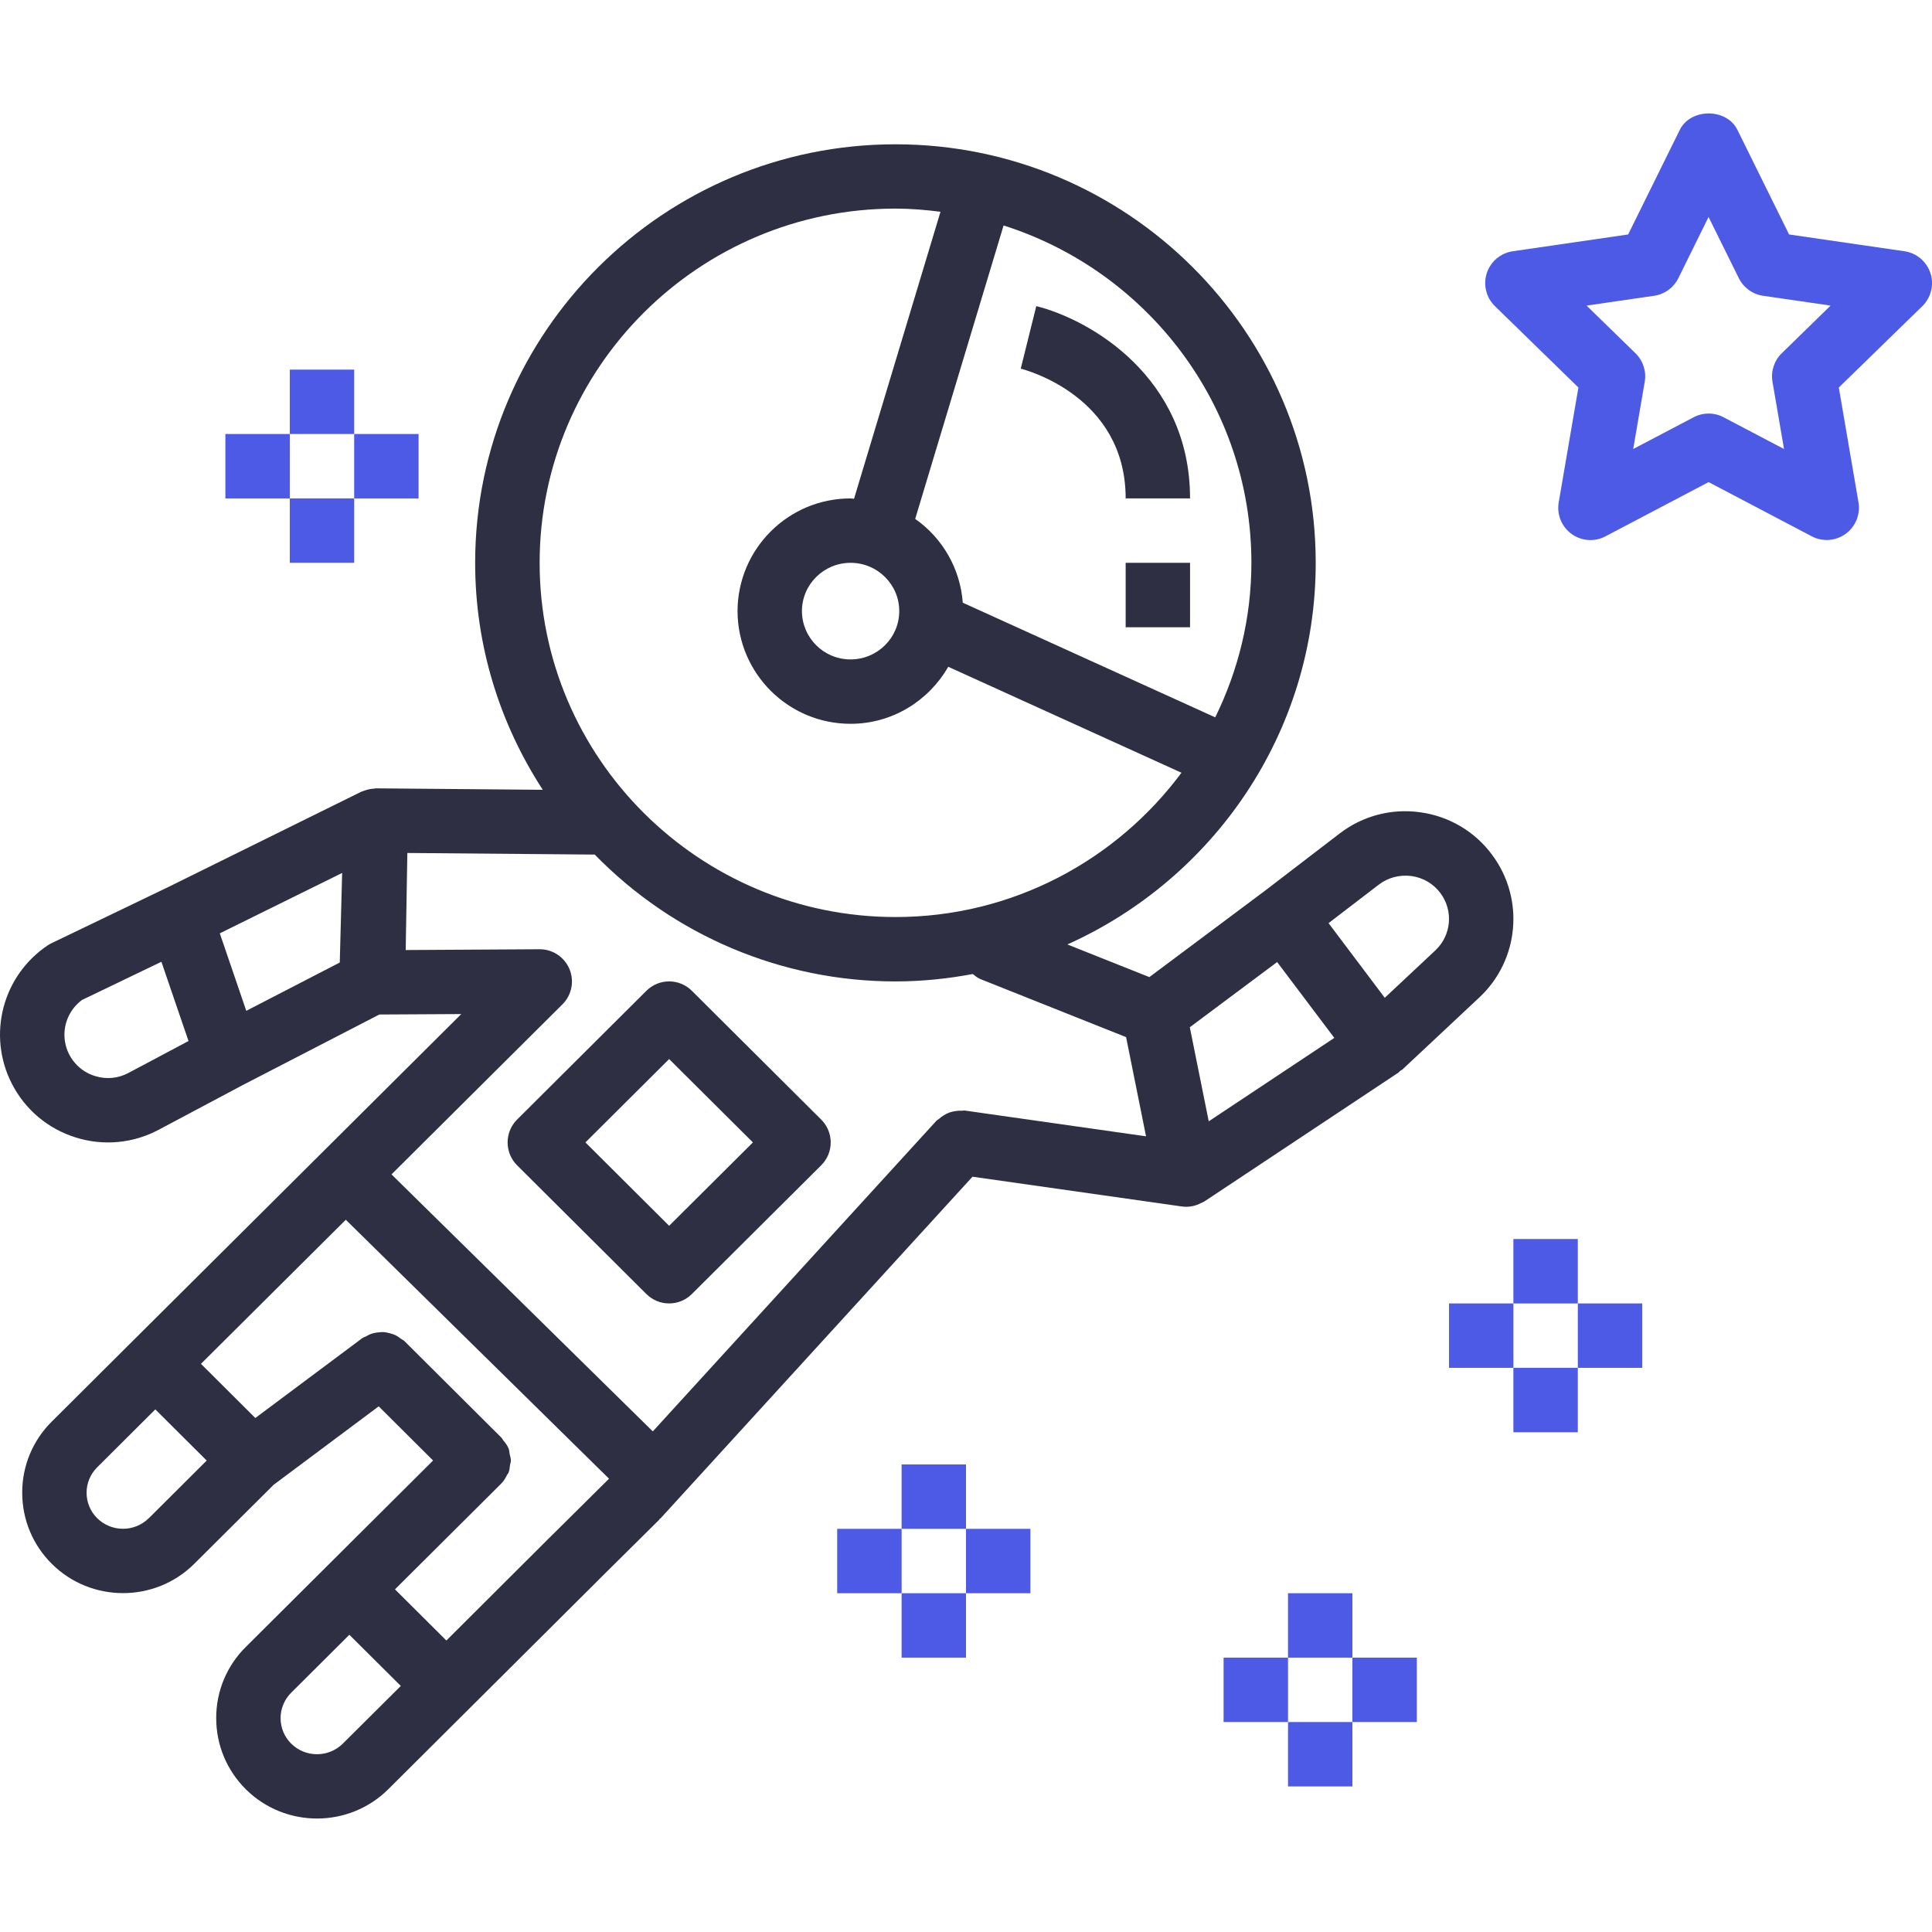
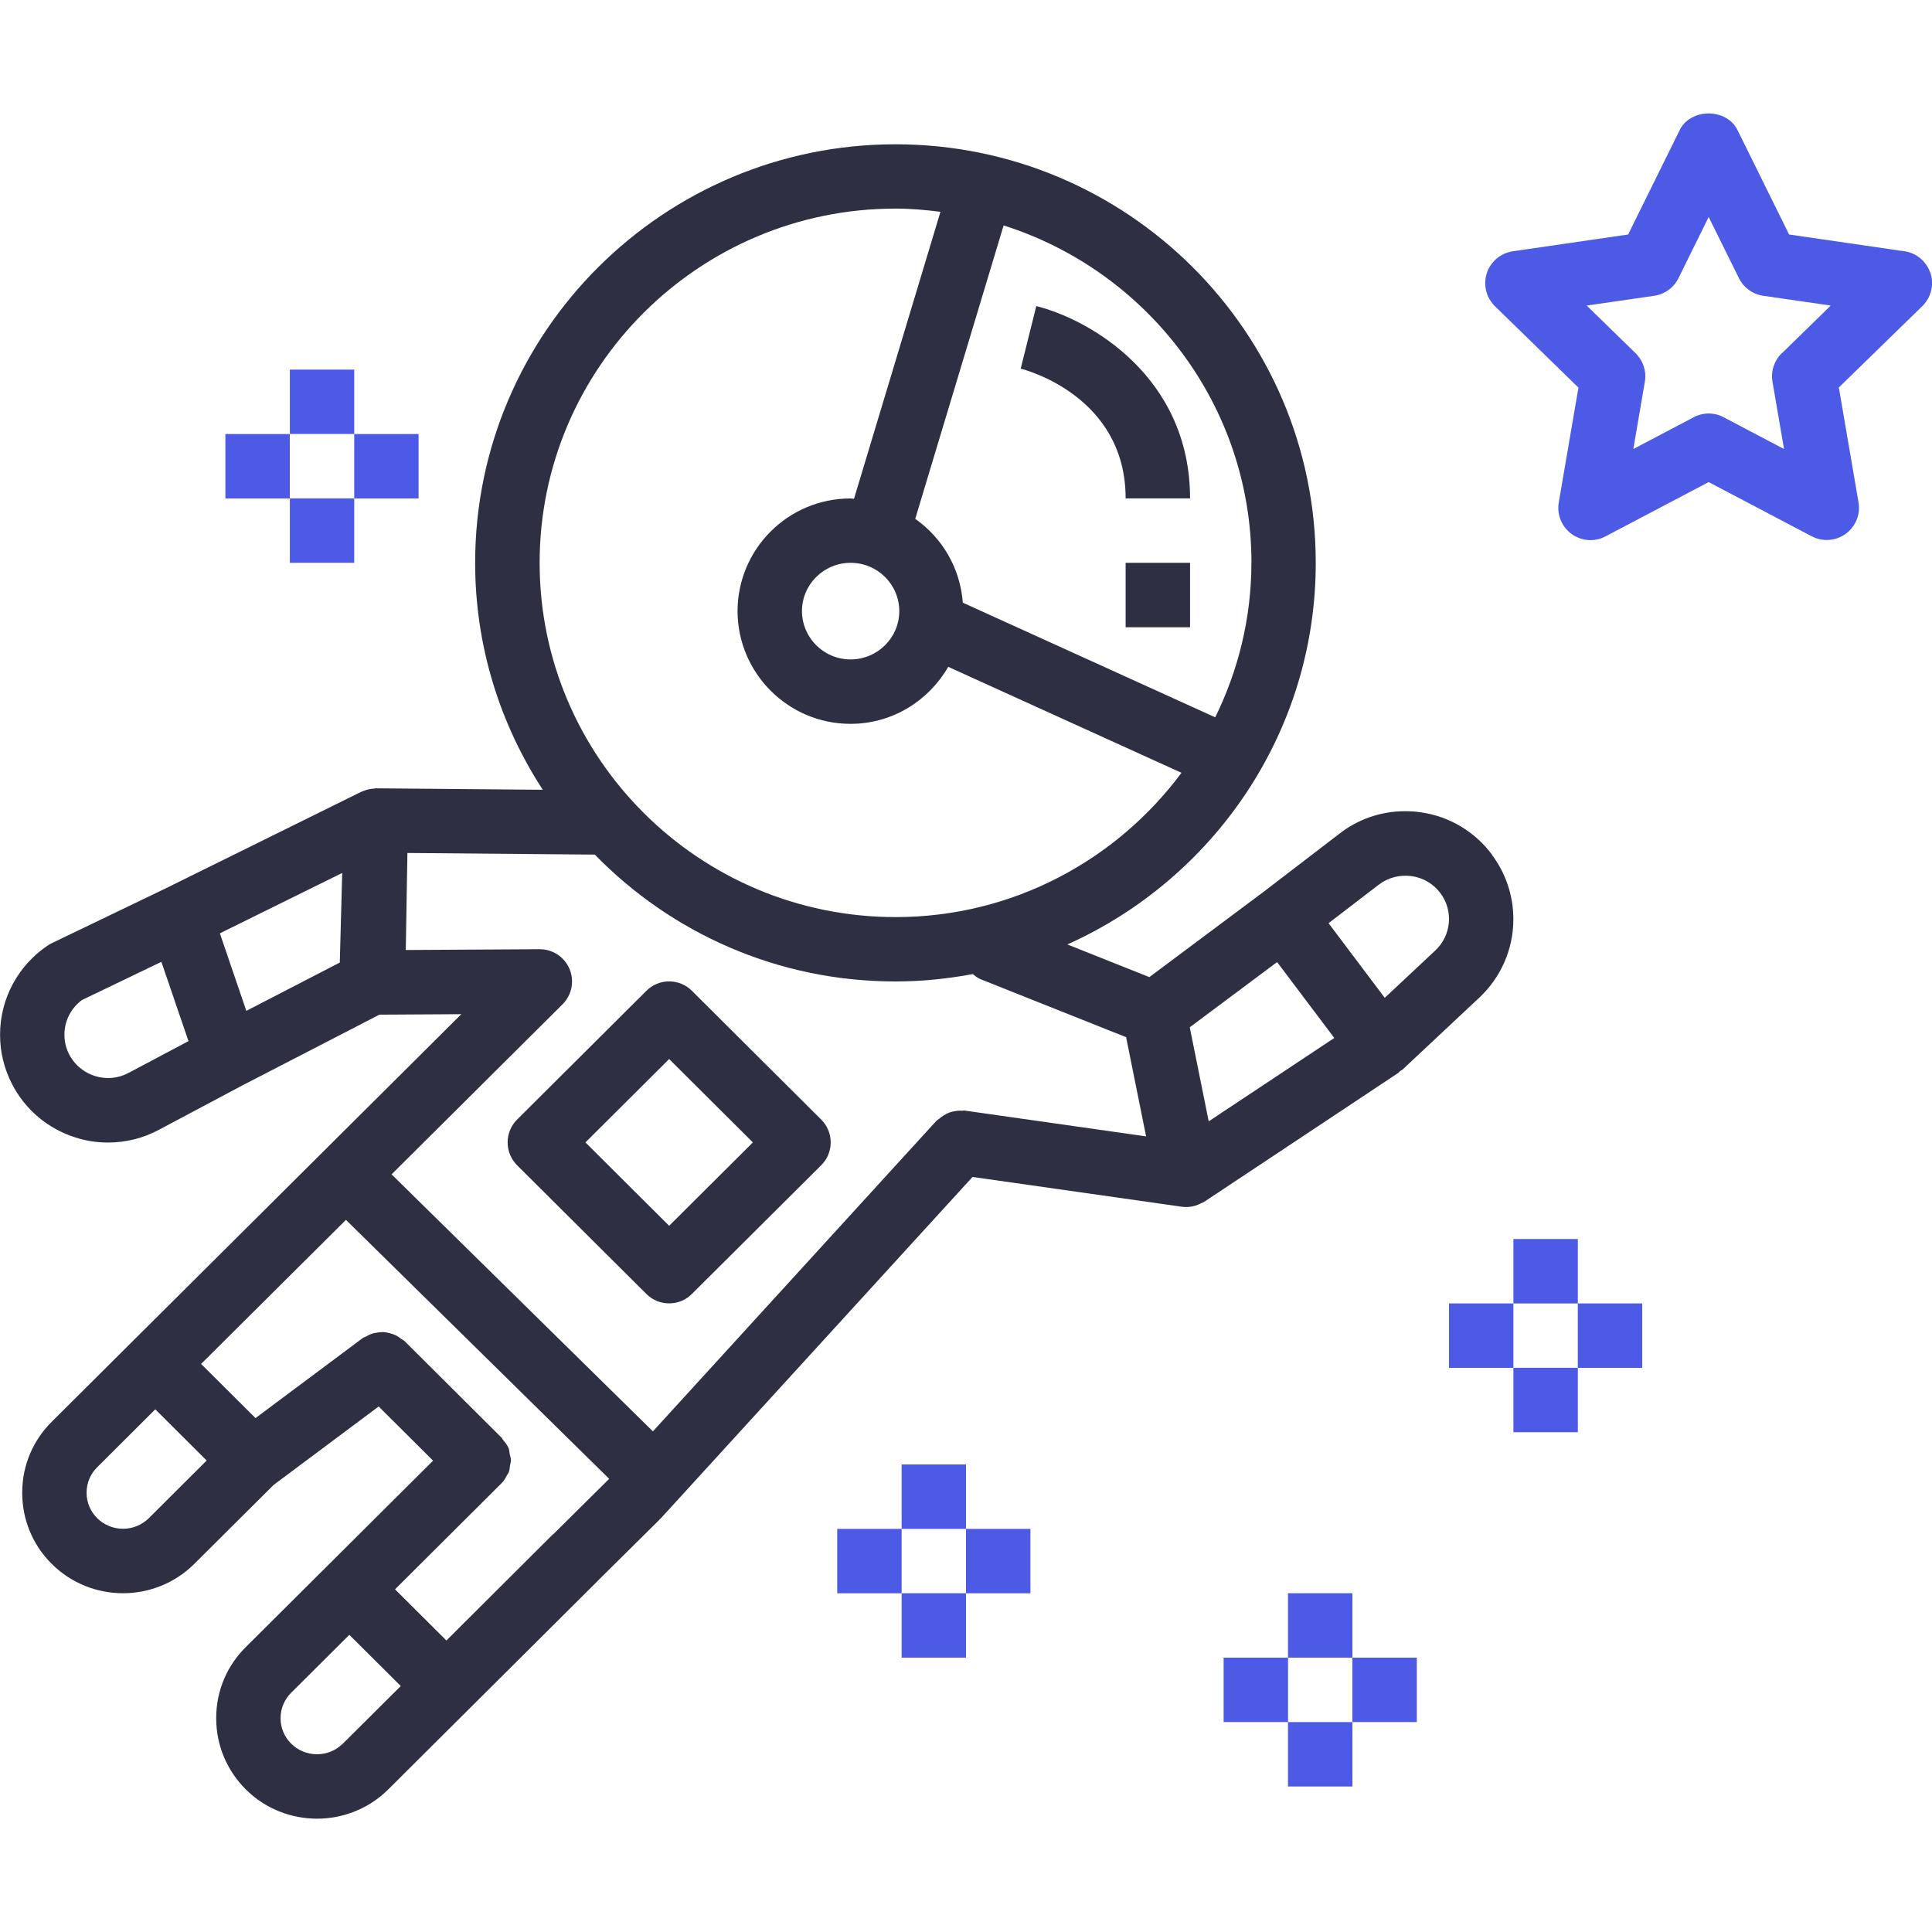
- <svg xmlns="http://www.w3.org/2000/svg" width="64" height="64" fill="none">
-   <path d="M63.948 9.048a1.068 1.068 0 0 0-.86-.725l-3.822-.556-1.71-3.462c-.358-.73-1.553-.73-1.912 0l-1.71 3.462-3.82.556a1.066 1.066 0 0 0-.592 1.819l2.765 2.695-.653 3.806c-.068.4.096.804.424 1.043.332.241.765.271 1.124.081L56.6 15.97l3.418 1.797a1.068 1.068 0 0 0 1.547-1.124l-.652-3.806 2.766-2.695a1.07 1.07 0 0 0 .27-1.094Zm-4.926 2.654c-.25.244-.366.598-.306.944l.382 2.228-2.001-1.051a1.063 1.063 0 0 0-.994 0l-2.001 1.051.382-2.228a1.068 1.068 0 0 0-.307-.944l-1.62-1.579 2.238-.325c.348-.05.648-.269.803-.584l1-2.026L57.6 9.214c.156.315.456.534.804.584l2.237.325-1.618 1.579ZM52.267 41.044h-2.134v2.134h2.134v-2.134ZM52.267 45.311h-2.134v2.134h2.134V45.31Z" fill="#4D5AE5" />
-   <path d="M54.4 43.178h-2.133v2.133H54.4v-2.133ZM50.134 43.178H48v2.133h2.134v-2.133ZM44.8 52.778h-2.133v2.133H44.8v-2.133ZM44.8 57.045h-2.133v2.133H44.8v-2.133ZM46.934 54.911H44.8v2.134h2.134V54.91Z" fill="#4D5AE5" />
-   <path d="M42.667 54.911h-2.134v2.134h2.134V54.91ZM32 48.511h-2.133v2.134H32V48.51ZM32 52.778h-2.133v2.133H32v-2.133ZM34.133 50.645H32v2.133h2.133v-2.133ZM29.867 50.645h-2.134v2.133h2.134v-2.133ZM11.733 12.244H9.6v2.133h2.133v-2.133ZM11.733 16.51H9.6v2.134h2.133v-2.133ZM13.866 14.377h-2.133v2.134h2.133v-2.134ZM9.6 14.377H7.466v2.134H9.6v-2.134Z" fill="#4D5AE5" />
-   <path d="M49.43 28.319a3.548 3.548 0 0 0-2.377-1.41 3.553 3.553 0 0 0-2.68.705l-2.503 1.919h-.001l-3.795 2.835-2.716-1.082c4.842-2.172 8.227-7.016 8.227-12.64C43.585 11 37.34 4.78 29.663 4.78 21.986 4.78 15.74 11 15.74 18.646c0 2.771.828 5.348 2.24 7.517l-5.528-.048h-.01c-.017 0-.03.009-.047.01a1.04 1.04 0 0 0-.31.061c-.026.01-.052.015-.077.027-.012.005-.025.006-.038.013l-6.466 3.193h-.002l-3.787 1.822a.82.82 0 0 0-.126.07A3.56 3.56 0 0 0 .393 35.9c.44.858 1.19 1.49 2.112 1.779a3.558 3.558 0 0 0 2.757-.257l2.776-1.476 4.528-2.339 2.714-.015-10.884 10.83c0 .002-.002.002-.003.003l-2.677 2.666a3.298 3.298 0 0 0-.98 2.356c0 .89.347 1.727.98 2.357.65.647 1.504.97 2.358.97.856 0 1.709-.323 2.36-.97l2.629-2.617 3.482-2.6 1.801 1.794-3.523 3.508-.003.003-2.678 2.666a3.298 3.298 0 0 0-.98 2.355c0 .89.348 1.727.98 2.358.65.646 1.505.97 2.36.97.854 0 1.71-.324 2.36-.97l2.679-2.667 4.285-4.266c0-.002 0-.003.002-.004l2.019-2-.008-.007c.013-.013.031-.017.044-.031L32.215 38.98l6.942.987a1.052 1.052 0 0 0 .525-.066c.035-.013.066-.03.1-.047.038-.019.078-.03.114-.054l6.427-4.267c.024-.016.036-.041.059-.059.025-.02.057-.028.08-.05l2.544-2.383a3.558 3.558 0 0 0 .423-4.723ZM4.26 35.54c-.346.186-.74.223-1.116.104a1.43 1.43 0 0 1-.425-2.52l2.628-1.264.632 1.849.266.776L4.26 35.54Zm6.995-3.655-3.097 1.6-.51-1.494-.367-1.073 4.053-2-.079 2.967Zm30.199-13.241c0 1.837-.438 3.57-1.198 5.119l-8.363-3.798a3.722 3.722 0 0 0-1.576-2.776l2.928-9.72C38 8.98 41.454 13.416 41.454 18.643Zm-23.578 0c0-6.47 5.289-11.734 11.789-11.734.506 0 1 .043 1.49.105l-2.864 9.507c-.038 0-.075-.011-.114-.011a3.743 3.743 0 0 0-3.745 3.733 3.743 3.743 0 0 0 3.745 3.733c1.389 0 2.589-.766 3.236-1.889l7.725 3.51c-2.15 2.893-5.59 4.78-9.473 4.78-6.5 0-11.789-5.265-11.789-11.734Zm11.913 1.6c0 .882-.724 1.6-1.612 1.6a1.608 1.608 0 0 1-1.612-1.6c0-.882.723-1.6 1.612-1.6.889 0 1.612.718 1.612 1.6ZM4.929 50.292a1.217 1.217 0 0 1-1.708.002 1.187 1.187 0 0 1 0-1.689l1.924-1.917 1.702 1.695-1.917 1.91Zm6.428 7.467a1.216 1.216 0 0 1-1.71.002 1.188 1.188 0 0 1 0-1.689l1.926-1.918.805.801.899.894-1.92 1.91Zm6.964-6.937-.004.002-3.53 3.52-.805-.801-.898-.894 3.527-3.51v-.002s.002 0 .003-.002c.08-.08.13-.176.18-.27.013-.028.04-.052.052-.08.033-.083.038-.171.05-.258.007-.049.028-.095.028-.145 0-.071-.025-.14-.04-.211-.013-.064-.013-.13-.037-.191-.04-.1-.11-.189-.183-.275-.02-.024-.027-.054-.05-.076h-.001l-.002-.004-3.214-3.2c-.034-.034-.078-.048-.116-.077a1.026 1.026 0 0 0-.174-.115.99.99 0 0 0-.187-.065 1.022 1.022 0 0 0-.206-.04 1.035 1.035 0 0 0-.19.01 1.068 1.068 0 0 0-.209.04.99.99 0 0 0-.188.09c-.04.022-.085.03-.122.057l-3.547 2.648-1.801-1.794 4.798-4.773 8.72 8.578-1.854 1.838Zm13.637-14.034c-.03-.004-.06.008-.09.006a1.044 1.044 0 0 0-.23.014c-.061.01-.119.022-.177.042a.981.981 0 0 0-.193.094c-.06.036-.114.075-.166.123-.026.022-.057.033-.08.058l-9.397 10.292-8.656-8.514 5.666-5.636a1.068 1.068 0 0 0-.759-1.822l-4.437.026.055-3.215 6.208.053a13.897 13.897 0 0 0 9.963 4.202c.875 0 1.728-.09 2.559-.245.08.064.159.129.26.17l4.819 1.92.305 1.516.356 1.77-6.006-.854Zm8.083.357-.627-3.116 2.893-2.16.758 1.005 1.136 1.508-4.16 2.763Zm7.507-5.662-1.676 1.57-1.862-2.473 1.663-1.274c.31-.24.701-.336 1.085-.286.387.054.728.256.96.568.434.584.36 1.398-.17 1.895Z" fill="#2E2F42" />
-   <path d="m27.204 37.088-4.286-4.267a1.066 1.066 0 0 0-1.505 0l-4.285 4.267a1.072 1.072 0 0 0 0 1.513l4.285 4.266a1.066 1.066 0 0 0 1.505 0l4.286-4.266a1.067 1.067 0 0 0 0-1.513Zm-5.038 3.518-2.773-2.762 2.773-2.761 2.775 2.761-2.775 2.762ZM34.328 10.142l-.515 2.071c.142.035 3.476.904 3.476 4.298h2.133c0-4.034-3.331-5.931-5.093-6.37ZM39.422 18.644h-2.133v2.134h2.133v-2.134Z" fill="#2E2F42" />
+ <svg xmlns="http://www.w3.org/2000/svg" version="1.1" width="32" height="32" viewBox="0 0 32 32">
+   <path fill="#4d5ae5" d="M31.974 4.524c-0.064-0.191-0.227-0.332-0.427-0.362l-0.003-0-1.911-0.278-0.855-1.731c-0.179-0.365-0.776-0.365-0.956 0l-0.855 1.731-1.91 0.278c-0.26 0.038-0.457 0.26-0.457 0.528 0 0.15 0.062 0.285 0.161 0.382l0 0 1.383 1.348-0.326 1.903c-0.034 0.2 0.048 0.402 0.212 0.521 0.166 0.12 0.383 0.136 0.562 0.040l1.709-0.899 1.709 0.899c0.072 0.038 0.157 0.060 0.247 0.060 0.295 0 0.534-0.239 0.534-0.534 0-0.031-0.003-0.062-0.008-0.092l0 0.003-0.326-1.903 1.383-1.348c0.099-0.097 0.161-0.233 0.161-0.382 0-0.059-0.009-0.115-0.027-0.168l0.001 0.004zM29.511 5.851c-0.125 0.122-0.183 0.299-0.153 0.472l0.191 1.114-1-0.526c-0.072-0.039-0.158-0.062-0.248-0.062s-0.177 0.023-0.251 0.063l0.003-0.001-1 0.526 0.191-1.114c0.005-0.027 0.008-0.058 0.008-0.090 0-0.15-0.062-0.285-0.161-0.382l-0-0-0.81-0.79 1.119-0.162c0.174-0.025 0.324-0.135 0.401-0.292l0.5-1.013 0.501 1.013c0.078 0.157 0.228 0.267 0.402 0.292l1.119 0.162-0.809 0.79zM26.134 20.522h-1.067v1.067h1.067v-1.067zM26.134 22.655h-1.067v1.067h1.067v-1.067z" />
+   <path fill="#4d5ae5" d="M27.2 21.589h-1.067v1.067h1.067v-1.067zM25.067 21.589h-1.067v1.067h1.067v-1.067zM22.4 26.389h-1.067v1.067h1.067v-1.067zM22.4 28.523h-1.067v1.067h1.067v-1.067zM23.467 27.456h-1.067v1.067h1.067v-1.067z" />
+   <path fill="#4d5ae5" d="M21.334 27.456h-1.067v1.067h1.067v-1.067zM16 24.256h-1.066v1.067h1.066v-1.067zM16 26.389h-1.066v1.067h1.066v-1.067zM17.067 25.323h-1.067v1.067h1.067v-1.067zM14.934 25.323h-1.067v1.067h1.067v-1.067zM5.867 6.122h-1.066v1.066h1.066v-1.066zM5.867 8.255h-1.066v1.067h1.066v-1.066zM6.933 7.189h-1.066v1.067h1.066v-1.067zM4.8 7.189h-1.067v1.067h1.067v-1.067z" />
+   <path fill="#2e2f42" d="M24.715 14.159c-0.28-0.377-0.699-0.636-1.179-0.704l-0.009-0.001c-0.076-0.012-0.164-0.018-0.254-0.018-0.411 0-0.789 0.139-1.090 0.374l0.004-0.003-1.252 0.96-1.898 1.417-1.358-0.541c2.421-1.086 4.114-3.508 4.114-6.32 0-3.823-3.122-6.933-6.961-6.933s-6.962 3.11-6.962 6.933c0 1.386 0.414 2.674 1.12 3.758l-2.769-0.024c-0.008 0-0.015 0.005-0.024 0.005-0.056 0.002-0.109 0.013-0.159 0.032l0.004-0.001c-0.013 0.005-0.026 0.008-0.038 0.014-0.006 0.002-0.013 0.003-0.019 0.007l-3.234 1.597-1.893 0.911c-0.024 0.011-0.045 0.023-0.064 0.036l0.001-0.001c-0.482 0.324-0.794 0.866-0.794 1.482 0 0.297 0.073 0.576 0.201 0.822l-0.005-0.010c0.22 0.429 0.595 0.745 1.056 0.89 0.161 0.053 0.345 0.083 0.537 0.083 0.308 0 0.598-0.078 0.851-0.216l-0.009 0.005 1.388-0.738 2.264-1.169 1.357-0.008-5.442 5.415c0 0.001-0.001 0.001-0.002 0.002l-1.339 1.333c-0.303 0.299-0.49 0.714-0.49 1.173 0 0.002 0 0.003 0 0.005v-0c0 0.445 0.173 0.863 0.49 1.178 0.325 0.323 0.752 0.485 1.179 0.485s0.855-0.162 1.18-0.485l1.314-1.308 1.741-1.3 0.901 0.897-3.102 3.088c-0.303 0.299-0.49 0.714-0.49 1.173 0 0.002 0 0.003 0 0.005v-0c0 0.445 0.174 0.863 0.49 1.179 0.325 0.323 0.752 0.485 1.18 0.485s0.855-0.162 1.18-0.485l3.482-3.466c0-0.001 0-0.002 0.001-0.002l1.010-1-0.004-0.003c0.007-0.006 0.015-0.009 0.022-0.015l5.166-5.658 3.471 0.494c0.020 0.003 0.044 0.004 0.068 0.004 0.070 0 0.137-0.014 0.198-0.039l-0.004 0.001c0.017-0.006 0.033-0.015 0.050-0.023 0.019-0.009 0.039-0.015 0.057-0.027l3.213-2.134c0.012-0.008 0.018-0.020 0.029-0.029 0.012-0.010 0.029-0.014 0.040-0.025l1.272-1.192c0.347-0.326 0.564-0.787 0.564-1.299 0-0.4-0.132-0.77-0.355-1.067l0.003 0.005zM2.13 17.77c-0.173 0.093-0.37 0.111-0.558 0.052-0.295-0.093-0.505-0.364-0.505-0.683 0-0.236 0.114-0.445 0.29-0.575l0.002-0.001 1.314-0.632 0.316 0.925 0.133 0.388-0.993 0.527zM5.628 15.943l-1.548 0.8-0.255-0.747-0.183-0.537 2.026-1-0.040 1.483zM20.727 9.322c0 0.918-0.219 1.785-0.599 2.559l-4.181-1.899c-0.043-0.575-0.342-1.073-0.782-1.384l-0.006-0.004 1.464-4.86c2.378 0.755 4.105 2.974 4.105 5.587zM8.938 9.322c0-3.235 2.644-5.867 5.894-5.867 0.253 0 0.5 0.022 0.745 0.053l-1.432 4.753c-0.019 0-0.037-0.005-0.057-0.005-0 0-0.001 0-0.001 0-1.032 0-1.869 0.835-1.871 1.866v0c0.003 1.031 0.84 1.867 1.871 1.867 0 0 0.001 0 0.001 0h-0c0.694 0 1.294-0.383 1.618-0.944l3.863 1.755c-1.075 1.447-2.795 2.39-4.736 2.39-3.25 0-5.895-2.633-5.895-5.867zM14.895 10.122c0 0.441-0.362 0.8-0.806 0.8-0.001 0-0.001 0-0.002 0-0.443 0-0.802-0.358-0.804-0.8v-0c0-0.441 0.361-0.8 0.806-0.8s0.806 0.359 0.806 0.8zM2.465 25.146c-0.11 0.108-0.261 0.175-0.428 0.175s-0.317-0.067-0.427-0.175l0 0c-0.109-0.108-0.176-0.257-0.176-0.422s0.067-0.315 0.176-0.422l0-0 0.962-0.959 0.851 0.848-0.958 0.955zM5.678 28.88c-0.11 0.109-0.261 0.176-0.428 0.176s-0.317-0.067-0.427-0.175l0 0c-0.109-0.108-0.176-0.257-0.176-0.422s0.067-0.315 0.176-0.422l0-0 0.963-0.959 0.852 0.848-0.96 0.955zM9.161 25.411l-0.002 0.001-1.765 1.76-0.851-0.848 1.763-1.756s0.001 0 0.002-0.001c0.040-0.040 0.065-0.088 0.090-0.135 0.007-0.014 0.020-0.026 0.026-0.040 0.017-0.041 0.019-0.085 0.025-0.129 0.004-0.024 0.014-0.047 0.014-0.073 0-0.035-0.012-0.070-0.020-0.105-0.007-0.032-0.007-0.065-0.018-0.096-0.020-0.050-0.055-0.095-0.091-0.137-0.010-0.012-0.014-0.027-0.025-0.038h-0.001l-0.001-0.002-1.607-1.6c-0.017-0.017-0.039-0.024-0.058-0.038-0.025-0.021-0.054-0.040-0.084-0.056l-0.003-0.001c-0.027-0.013-0.058-0.024-0.090-0.032l-0.003-0.001c-0.030-0.009-0.065-0.017-0.101-0.020l-0.002-0c-0.006-0-0.013-0-0.020-0-0.026 0-0.052 0.002-0.077 0.006l0.003-0c-0.039 0.004-0.074 0.011-0.108 0.021l0.004-0.001c-0.036 0.013-0.067 0.028-0.096 0.046l0.002-0.001c-0.020 0.011-0.043 0.015-0.061 0.029l-1.774 1.324-0.901-0.897 2.399-2.386 4.36 4.289-0.927 0.919zM15.979 18.394c-0.015-0.002-0.030 0.004-0.045 0.003-0.008-0-0.017-0.001-0.026-0.001-0.031 0-0.062 0.003-0.092 0.008l0.003-0c-0.030 0.005-0.059 0.011-0.088 0.021-0.037 0.013-0.069 0.029-0.098 0.048l0.002-0.001c-0.030 0.018-0.057 0.038-0.083 0.061-0.013 0.011-0.028 0.017-0.040 0.029l-4.698 5.146-4.328-4.257 2.833-2.818c0.096-0.097 0.156-0.23 0.156-0.377 0-0.295-0.239-0.534-0.534-0.534-0 0-0.001 0-0.001 0h0l-2.219 0.013 0.027-1.607 3.104 0.027c1.264 1.297 3.027 2.101 4.978 2.101 0.001 0 0.002 0 0.003 0h-0c0.438 0 0.864-0.045 1.279-0.122 0.040 0.032 0.079 0.064 0.13 0.085l2.41 0.96 0.331 1.643-3.003-0.427zM20.020 18.573l-0.314-1.558 1.447-1.080 0.947 1.257-2.080 1.381zM23.774 15.742l-0.838 0.785-0.931-1.236 0.831-0.637c0.155-0.12 0.351-0.168 0.543-0.143 0.194 0.027 0.364 0.128 0.48 0.284 0.217 0.292 0.18 0.699-0.085 0.947z" />
+   <path fill="#2e2f42" d="M13.602 18.544l-2.143-2.134c-0.096-0.096-0.229-0.155-0.376-0.155s-0.28 0.059-0.376 0.155l-2.143 2.134c-0.097 0.097-0.156 0.231-0.156 0.378s0.060 0.281 0.156 0.378l-0-0 2.143 2.133c0.096 0.096 0.229 0.155 0.376 0.155s0.28-0.059 0.376-0.155l2.143-2.133c0.097-0.097 0.157-0.23 0.157-0.378s-0.060-0.282-0.157-0.378l-0-0zM11.083 20.303l-1.386-1.381 1.386-1.381 1.387 1.381-1.387 1.381zM17.164 5.071l-0.258 1.035c0.071 0.018 1.738 0.452 1.738 2.149h1.067c0-2.017-1.666-2.966-2.546-3.185zM19.711 9.322h-1.067v1.067h1.067v-1.067z" />
</svg>
